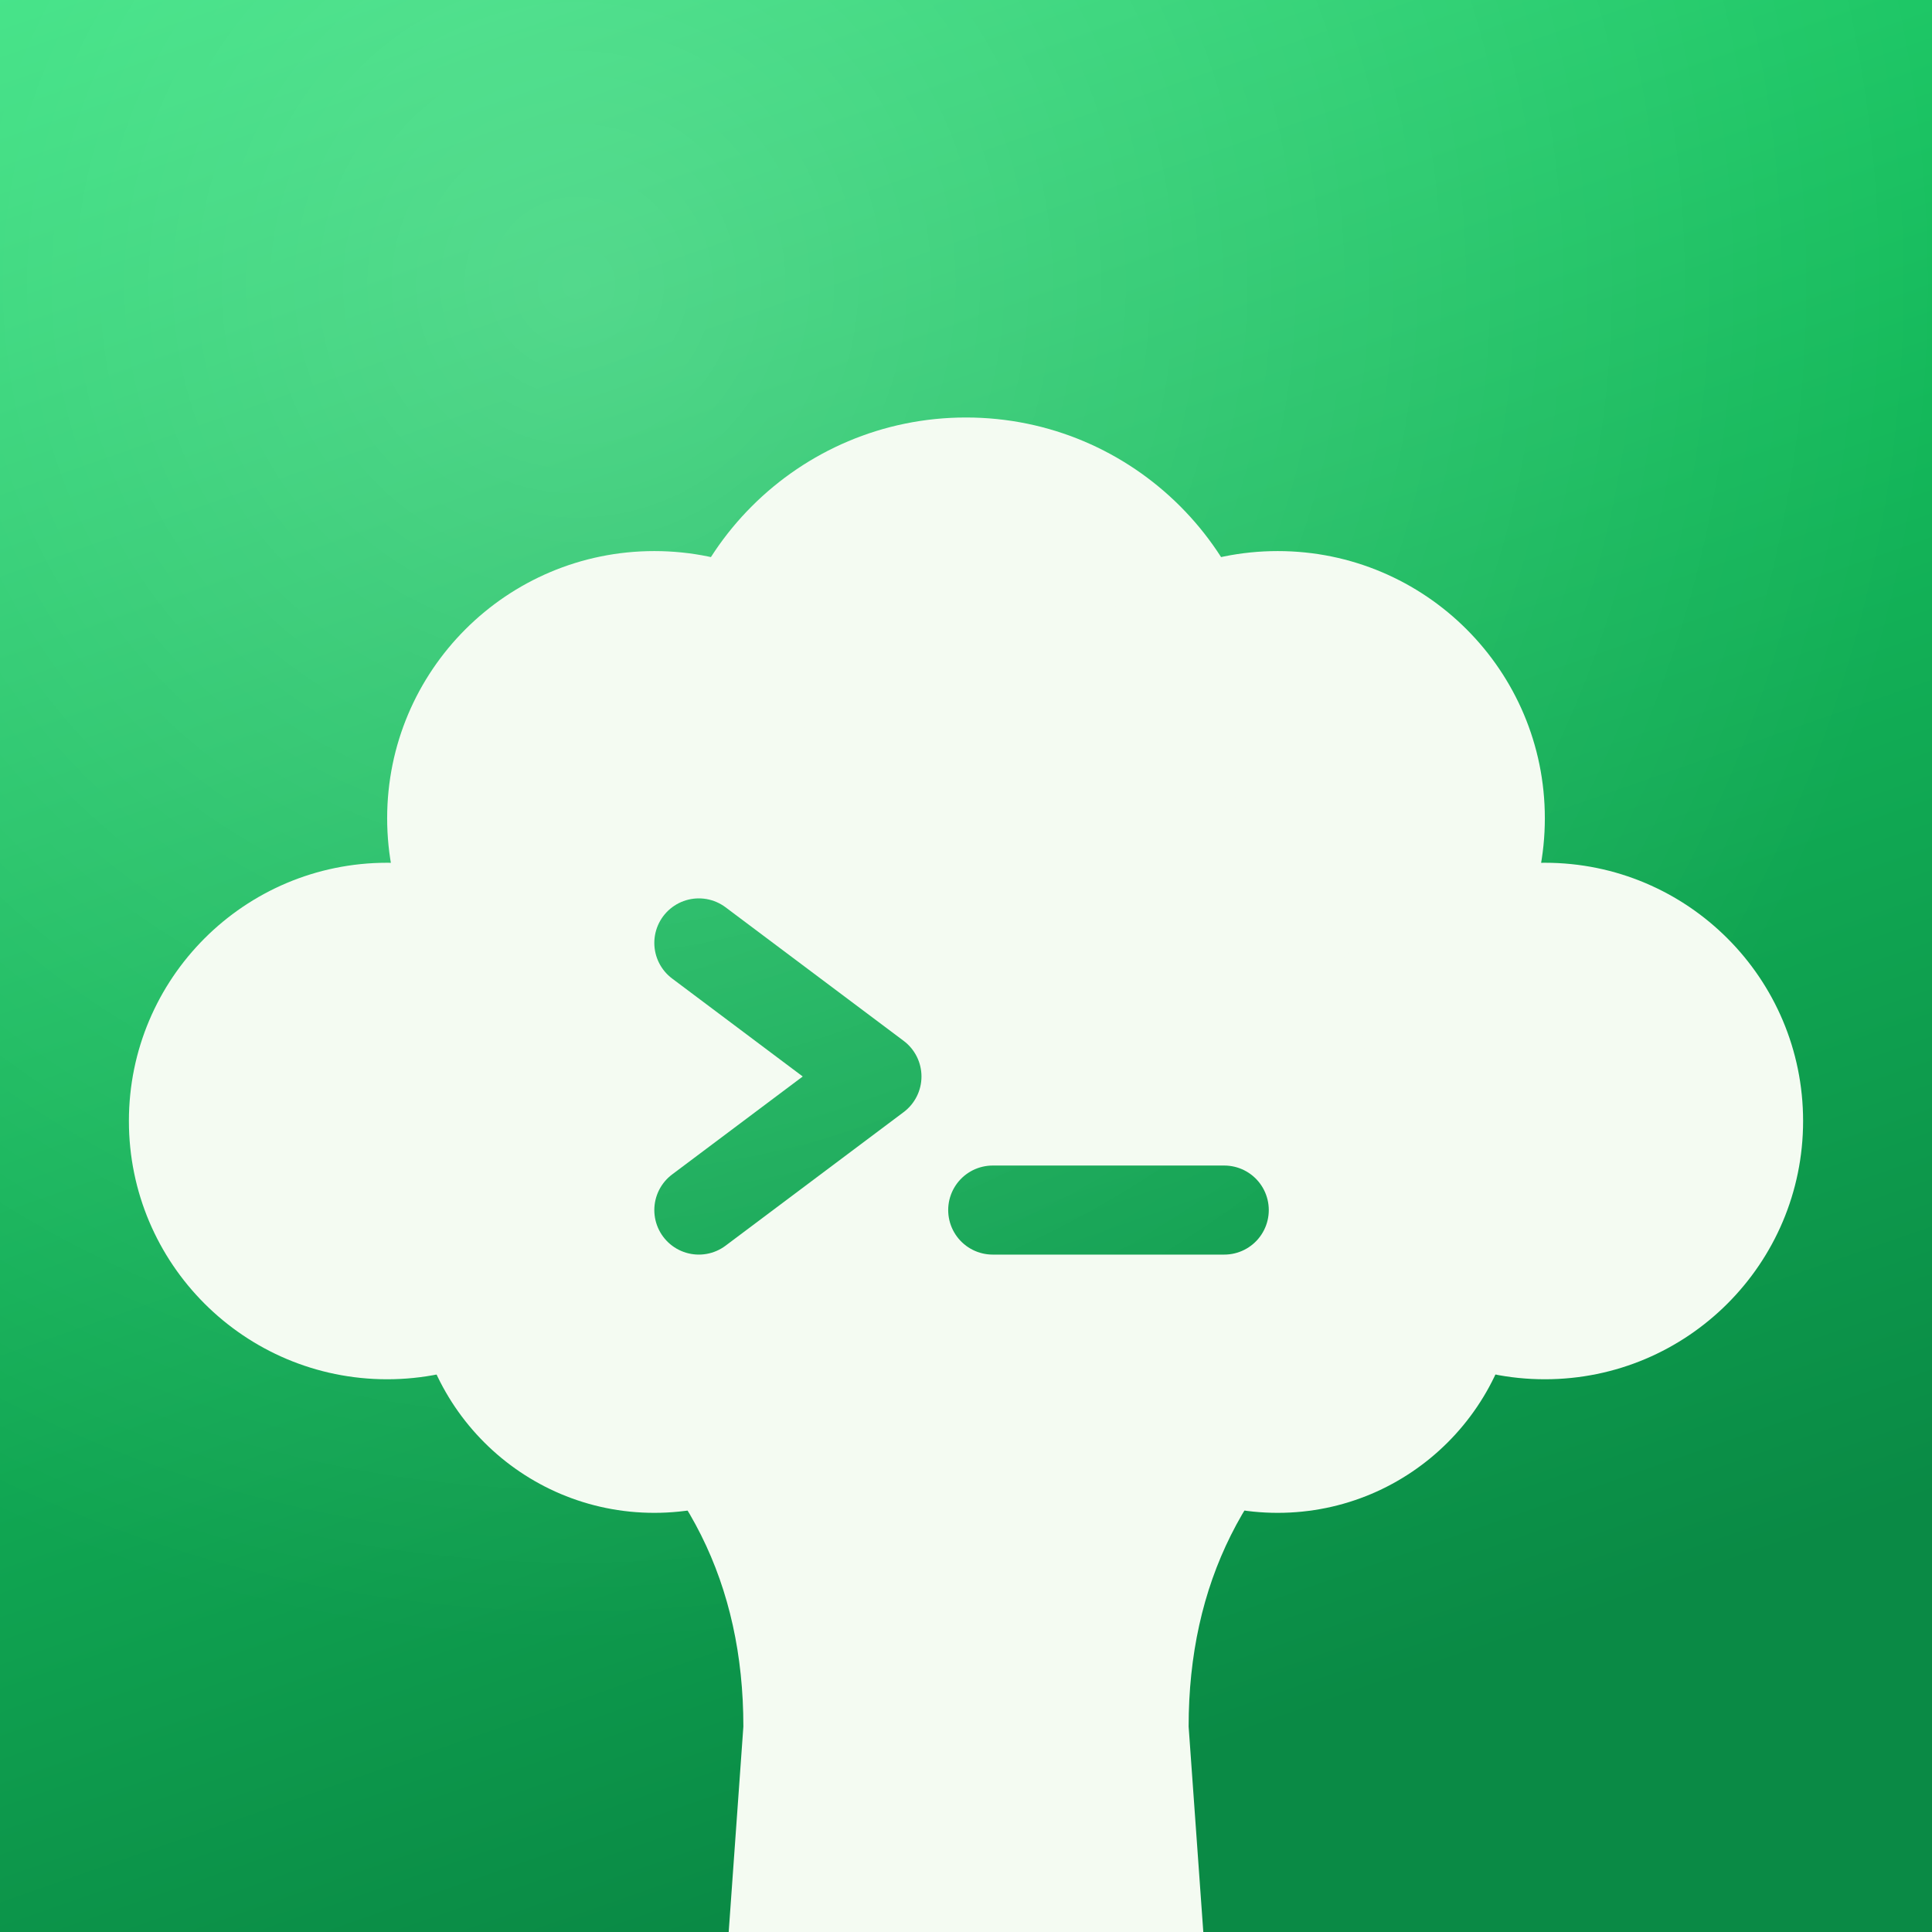
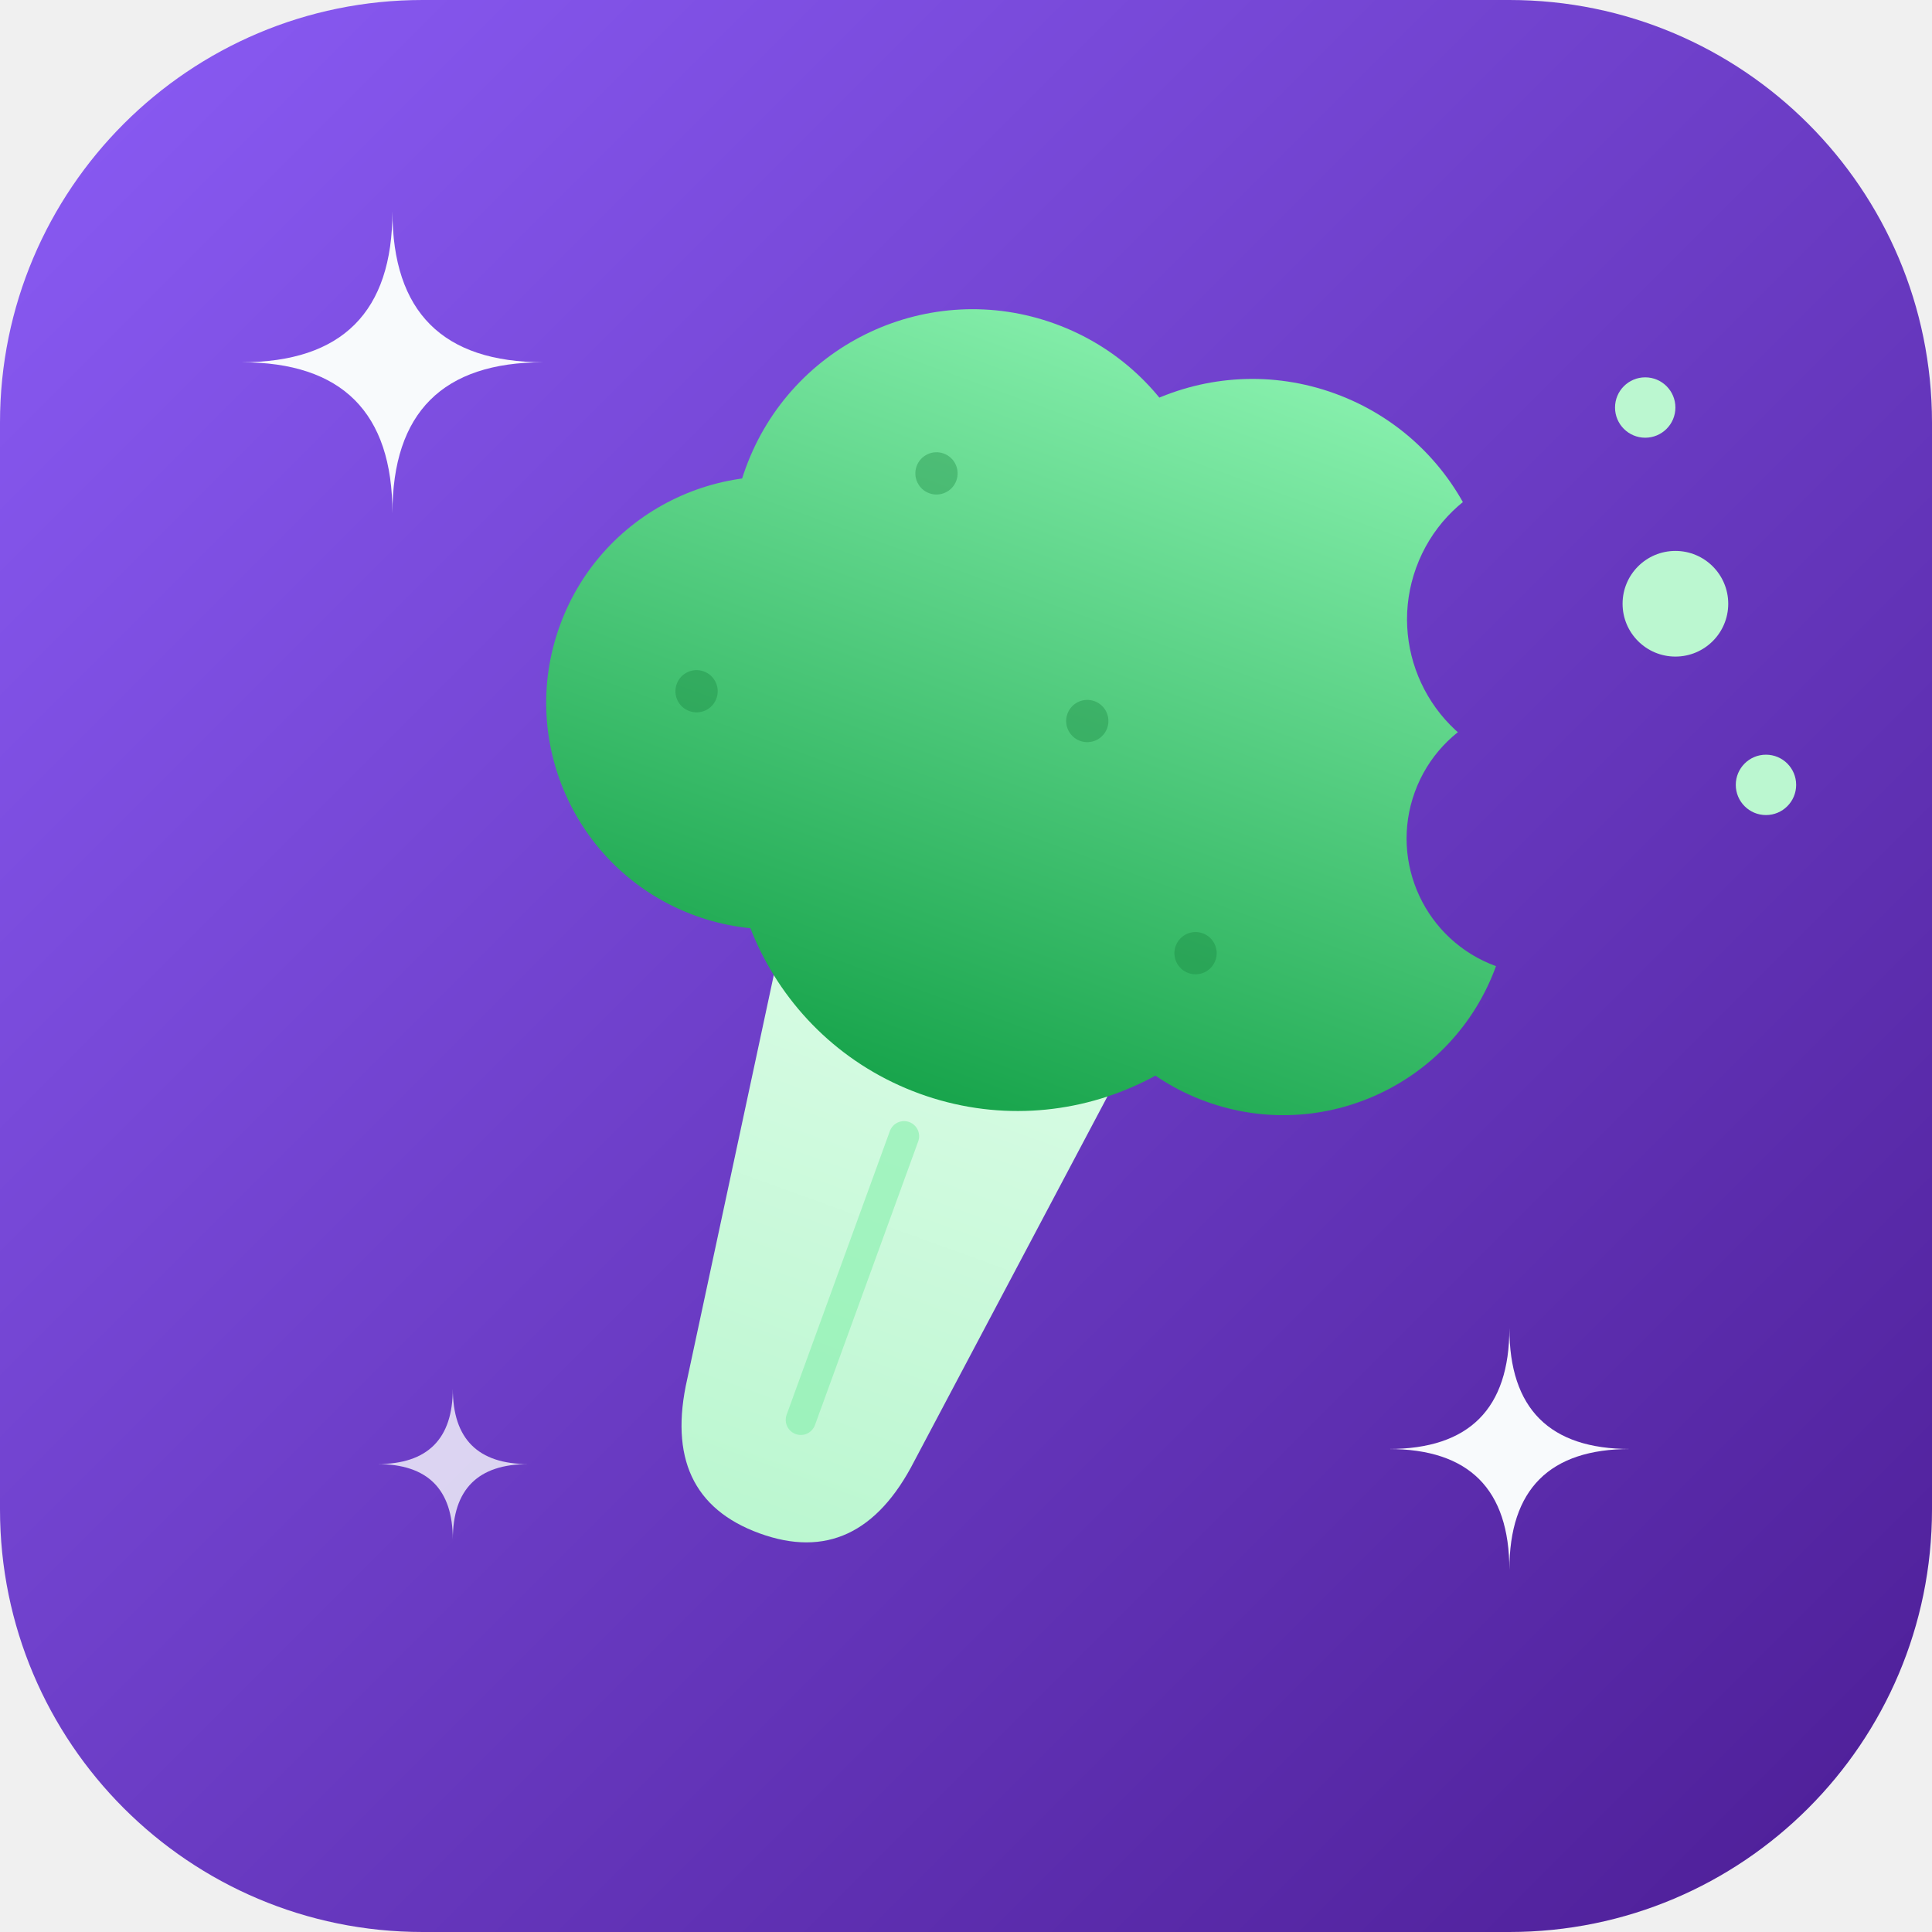
- <svg xmlns="http://www.w3.org/2000/svg" viewBox="0 0 512 512" width="512" height="512">
+ <svg xmlns="http://www.w3.org/2000/svg" viewBox="0 0 128 128" role="img" aria-label="Vibing Munchies">
  <defs>
-     <linearGradient id="bg" x1="0" y1="0" x2="0.35" y2="1">
-       <stop offset="0" stop-color="#2fe07a" />
-       <stop offset="0.5" stop-color="#14b85a" />
-       <stop offset="1" stop-color="#0a8a45" />
+     <linearGradient id="background" x1="0" y1="0" x2="1" y2="1">
+       <stop offset="0" stop-color="#8b5cf6" />
+       <stop offset="1" stop-color="#4c1d95" />
    </linearGradient>
-     <radialGradient id="glow" cx="0.3" cy="0.15" r="0.7">
-       <stop offset="0" stop-color="#ffffff" stop-opacity="0.22" />
-       <stop offset="1" stop-color="#ffffff" stop-opacity="0" />
-     </radialGradient>
-     <mask id="prompt">
-       <rect width="512" height="512" fill="#fff" />
-       <g fill="none" stroke="#000" stroke-width="20" stroke-linecap="round" stroke-linejoin="round">
-         <path d="M196 196L236 226L196 256" />
-         <path d="M262 256H314" />
-       </g>
+     <linearGradient id="florets" gradientUnits="userSpaceOnUse" x1="0" y1="20" x2="0" y2="74">
+       <stop offset="0" stop-color="#86efac" />
+       <stop offset="1" stop-color="#16a34a" />
+     </linearGradient>
+     <linearGradient id="stalk" x1="0" y1="0" x2="0" y2="1">
+       <stop offset="0" stop-color="#dcfce7" />
+       <stop offset="1" stop-color="#bbf7d0" />
+     </linearGradient>
+     <mask id="bite">
+       <rect width="128" height="128" fill="#fff" />
+       <circle cx="93" cy="29" r="10" fill="#000" />
+       <circle cx="97" cy="43" r="9" fill="#000" />
    </mask>
  </defs>
-   <rect width="512" height="512" fill="url(#bg)" />
-   <rect width="512" height="512" fill="url(#glow)" />
-   <g fill="#f4fbf2" mask="url(#prompt)" transform="translate(256 290) scale(1.18) translate(-256 -230)">
-     <circle cx="186" cy="168" r="60" />
-     <circle cx="256" cy="146" r="68" />
-     <circle cx="326" cy="168" r="60" />
-     <circle cx="126" cy="236" r="58" />
-     <circle cx="386" cy="236" r="58" />
-     <circle cx="186" cy="270" r="54" />
-     <circle cx="326" cy="270" r="54" />
-     <circle cx="256" cy="230" r="90" />
-     <path d="M168 296H344Q306 324 306 372L316 512H196L206 372Q206 324 168 296Z" />
+   <rect width="128" height="128" rx="28" fill="url(#background)" />
+   <g fill="#bbf7d0">
+     <circle cx="111" cy="40" r="3.5" />
+     <circle cx="117" cy="52" r="2" />
+     <circle cx="109" cy="27" r="2" />
+   </g>
+   <g transform="rotate(20 64 64)" mask="url(#bite)">
+     <path d="M51 60H77L72 96Q71 104 64 104Q57 104 56 96Z" fill="url(#stalk)" />
+     <g fill="url(#florets)">
+       <circle cx="46" cy="52" r="15" />
+       <circle cx="82" cy="52" r="15" />
+       <circle cx="55" cy="38" r="16" />
+       <circle cx="74" cy="36" r="16" />
+       <circle cx="64" cy="54" r="19" />
+     </g>
+     <g fill="#15803d" opacity="0.35">
+       <circle cx="51" cy="34" r="1.4" />
+       <circle cx="41" cy="53" r="1.4" />
+       <circle cx="66" cy="46" r="1.4" />
+       <circle cx="78" cy="58" r="1.4" />
+     </g>
+     <path d="M64 76V96" stroke="#86efac" stroke-width="2" stroke-linecap="round" opacity="0.6" />
+   </g>
+   <g fill="#f8fafc">
+     <path d="M26 14Q26 24 36 24Q26 24 26 34Q26 24 16 24Q26 24 26 14Z" />
+     <path d="M100 88Q100 96 108 96Q100 96 100 104Q100 96 92 96Q100 96 100 88Z" />
+     <path d="M30 92Q30 97 35 97Q30 97 30 102Q30 97 25 97Q30 97 30 92Z" opacity="0.8" />
  </g>
</svg>
